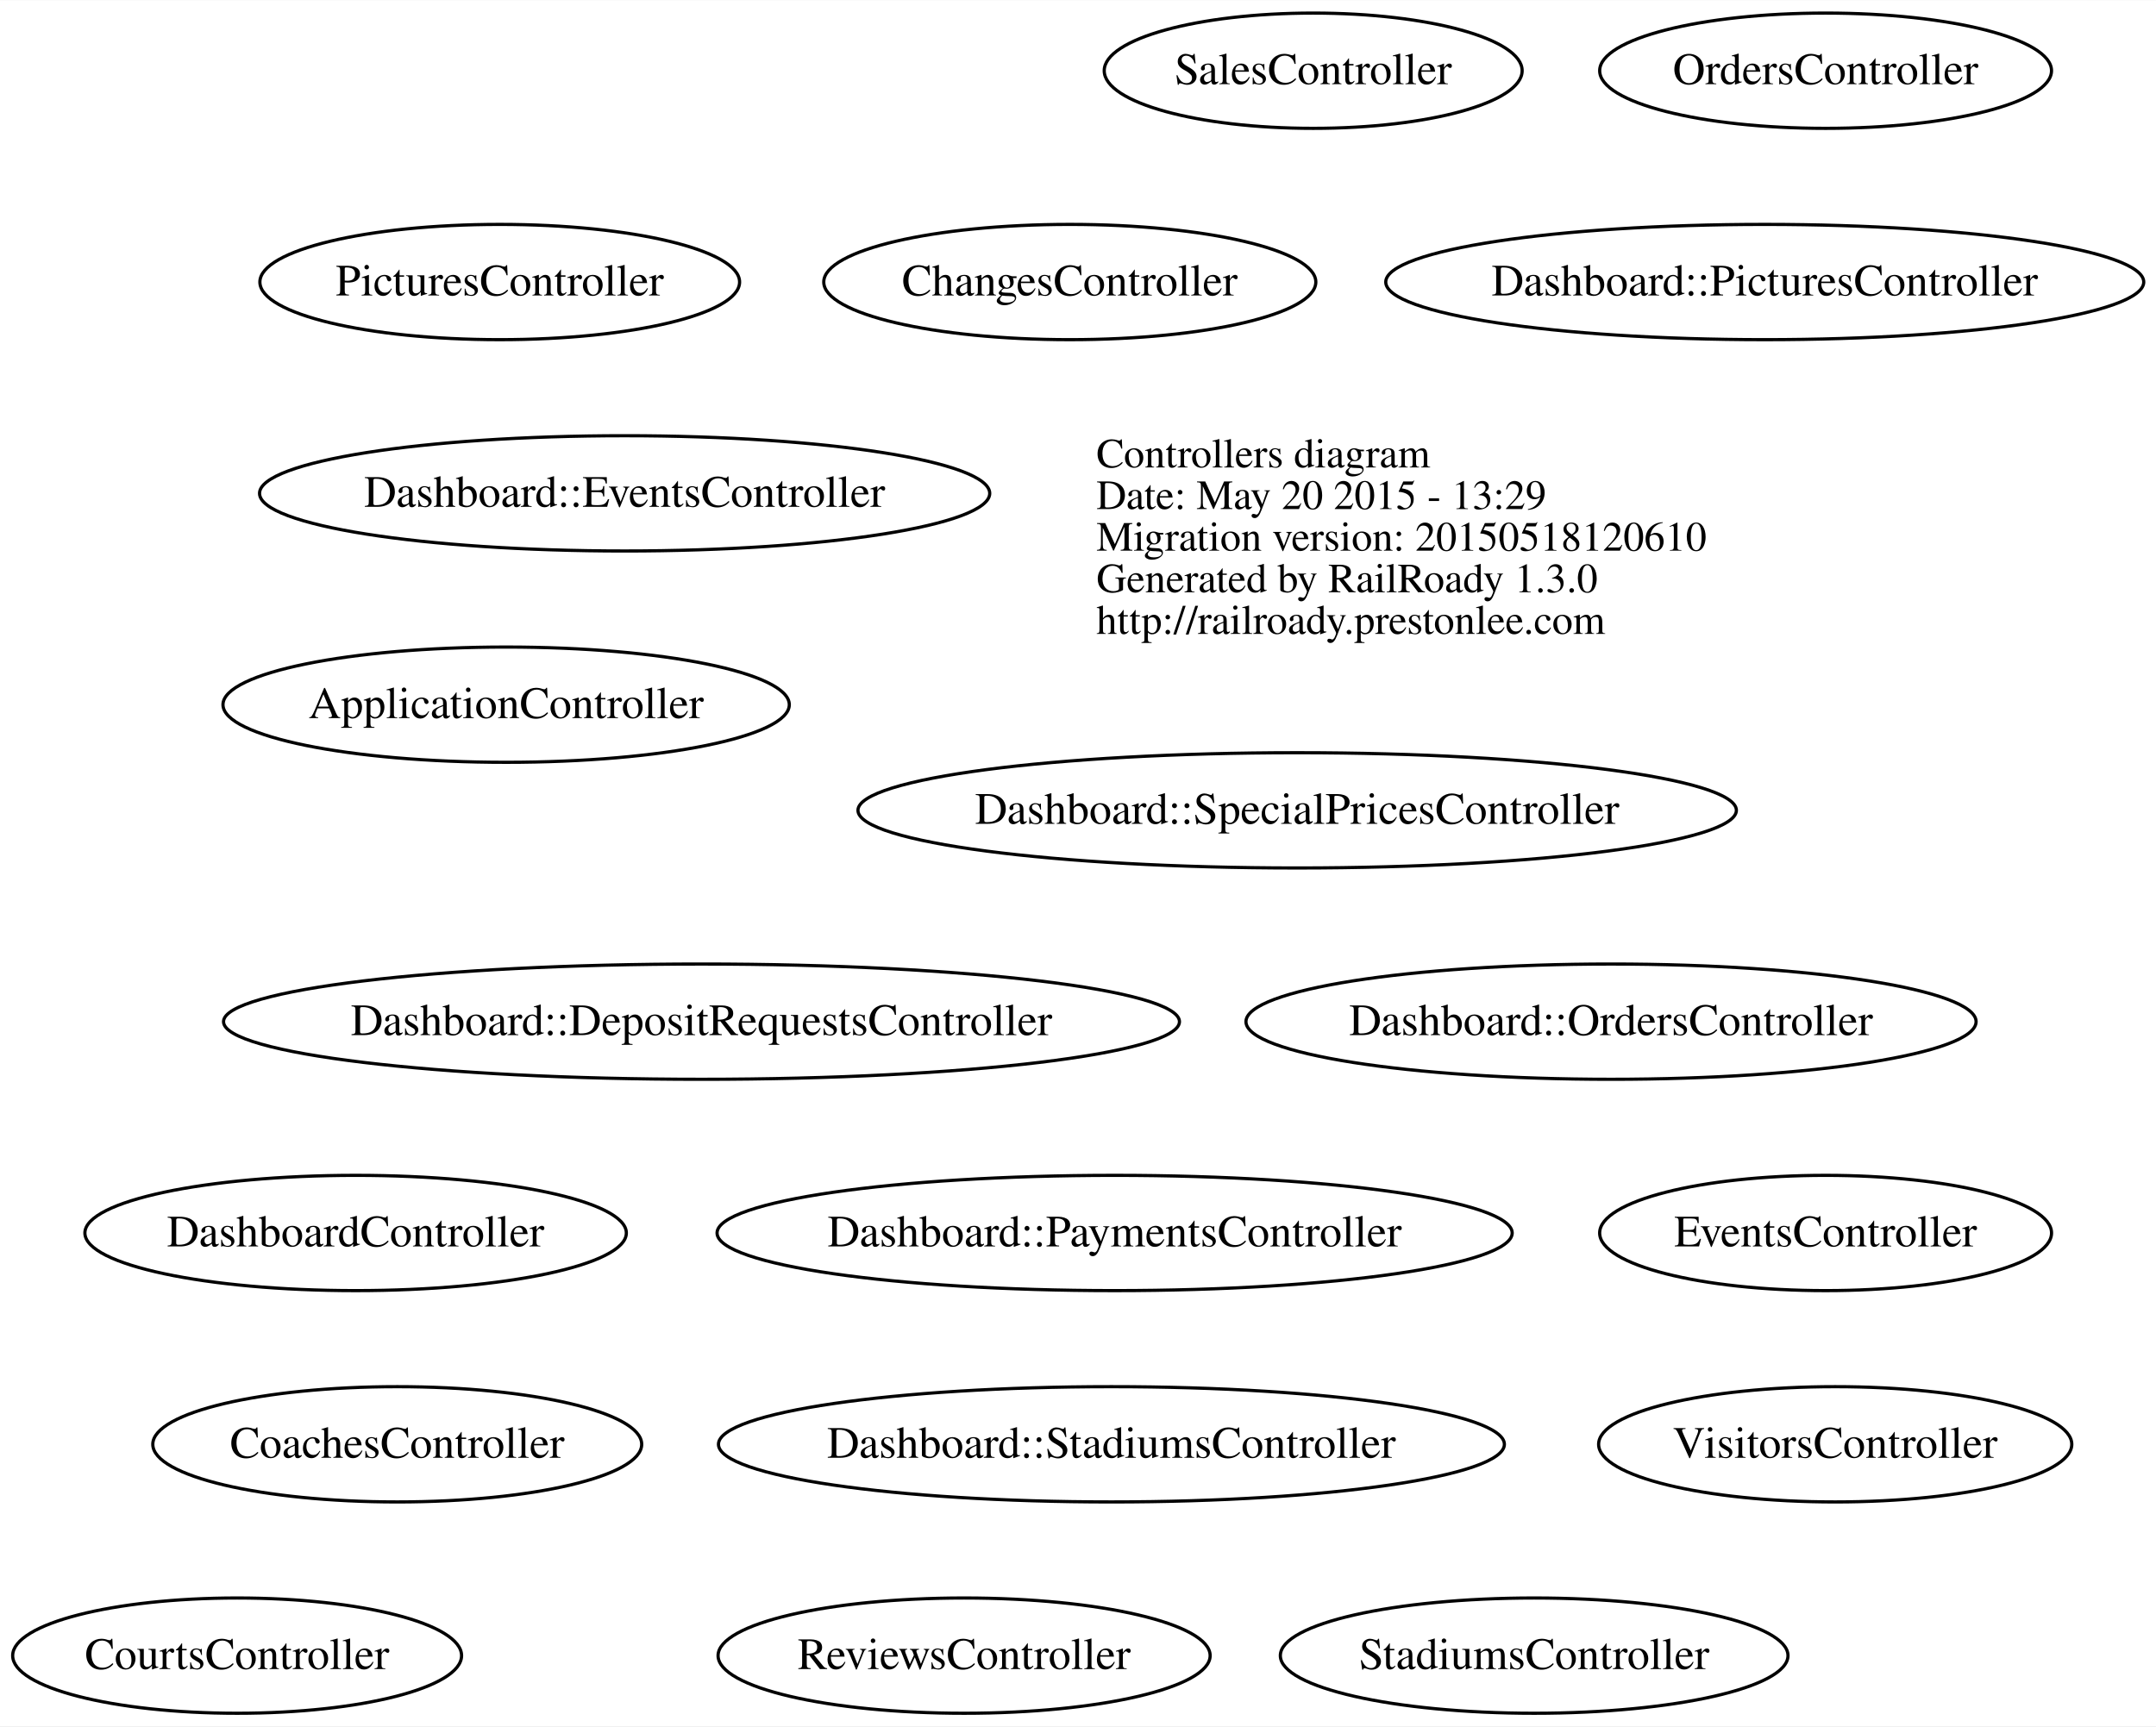
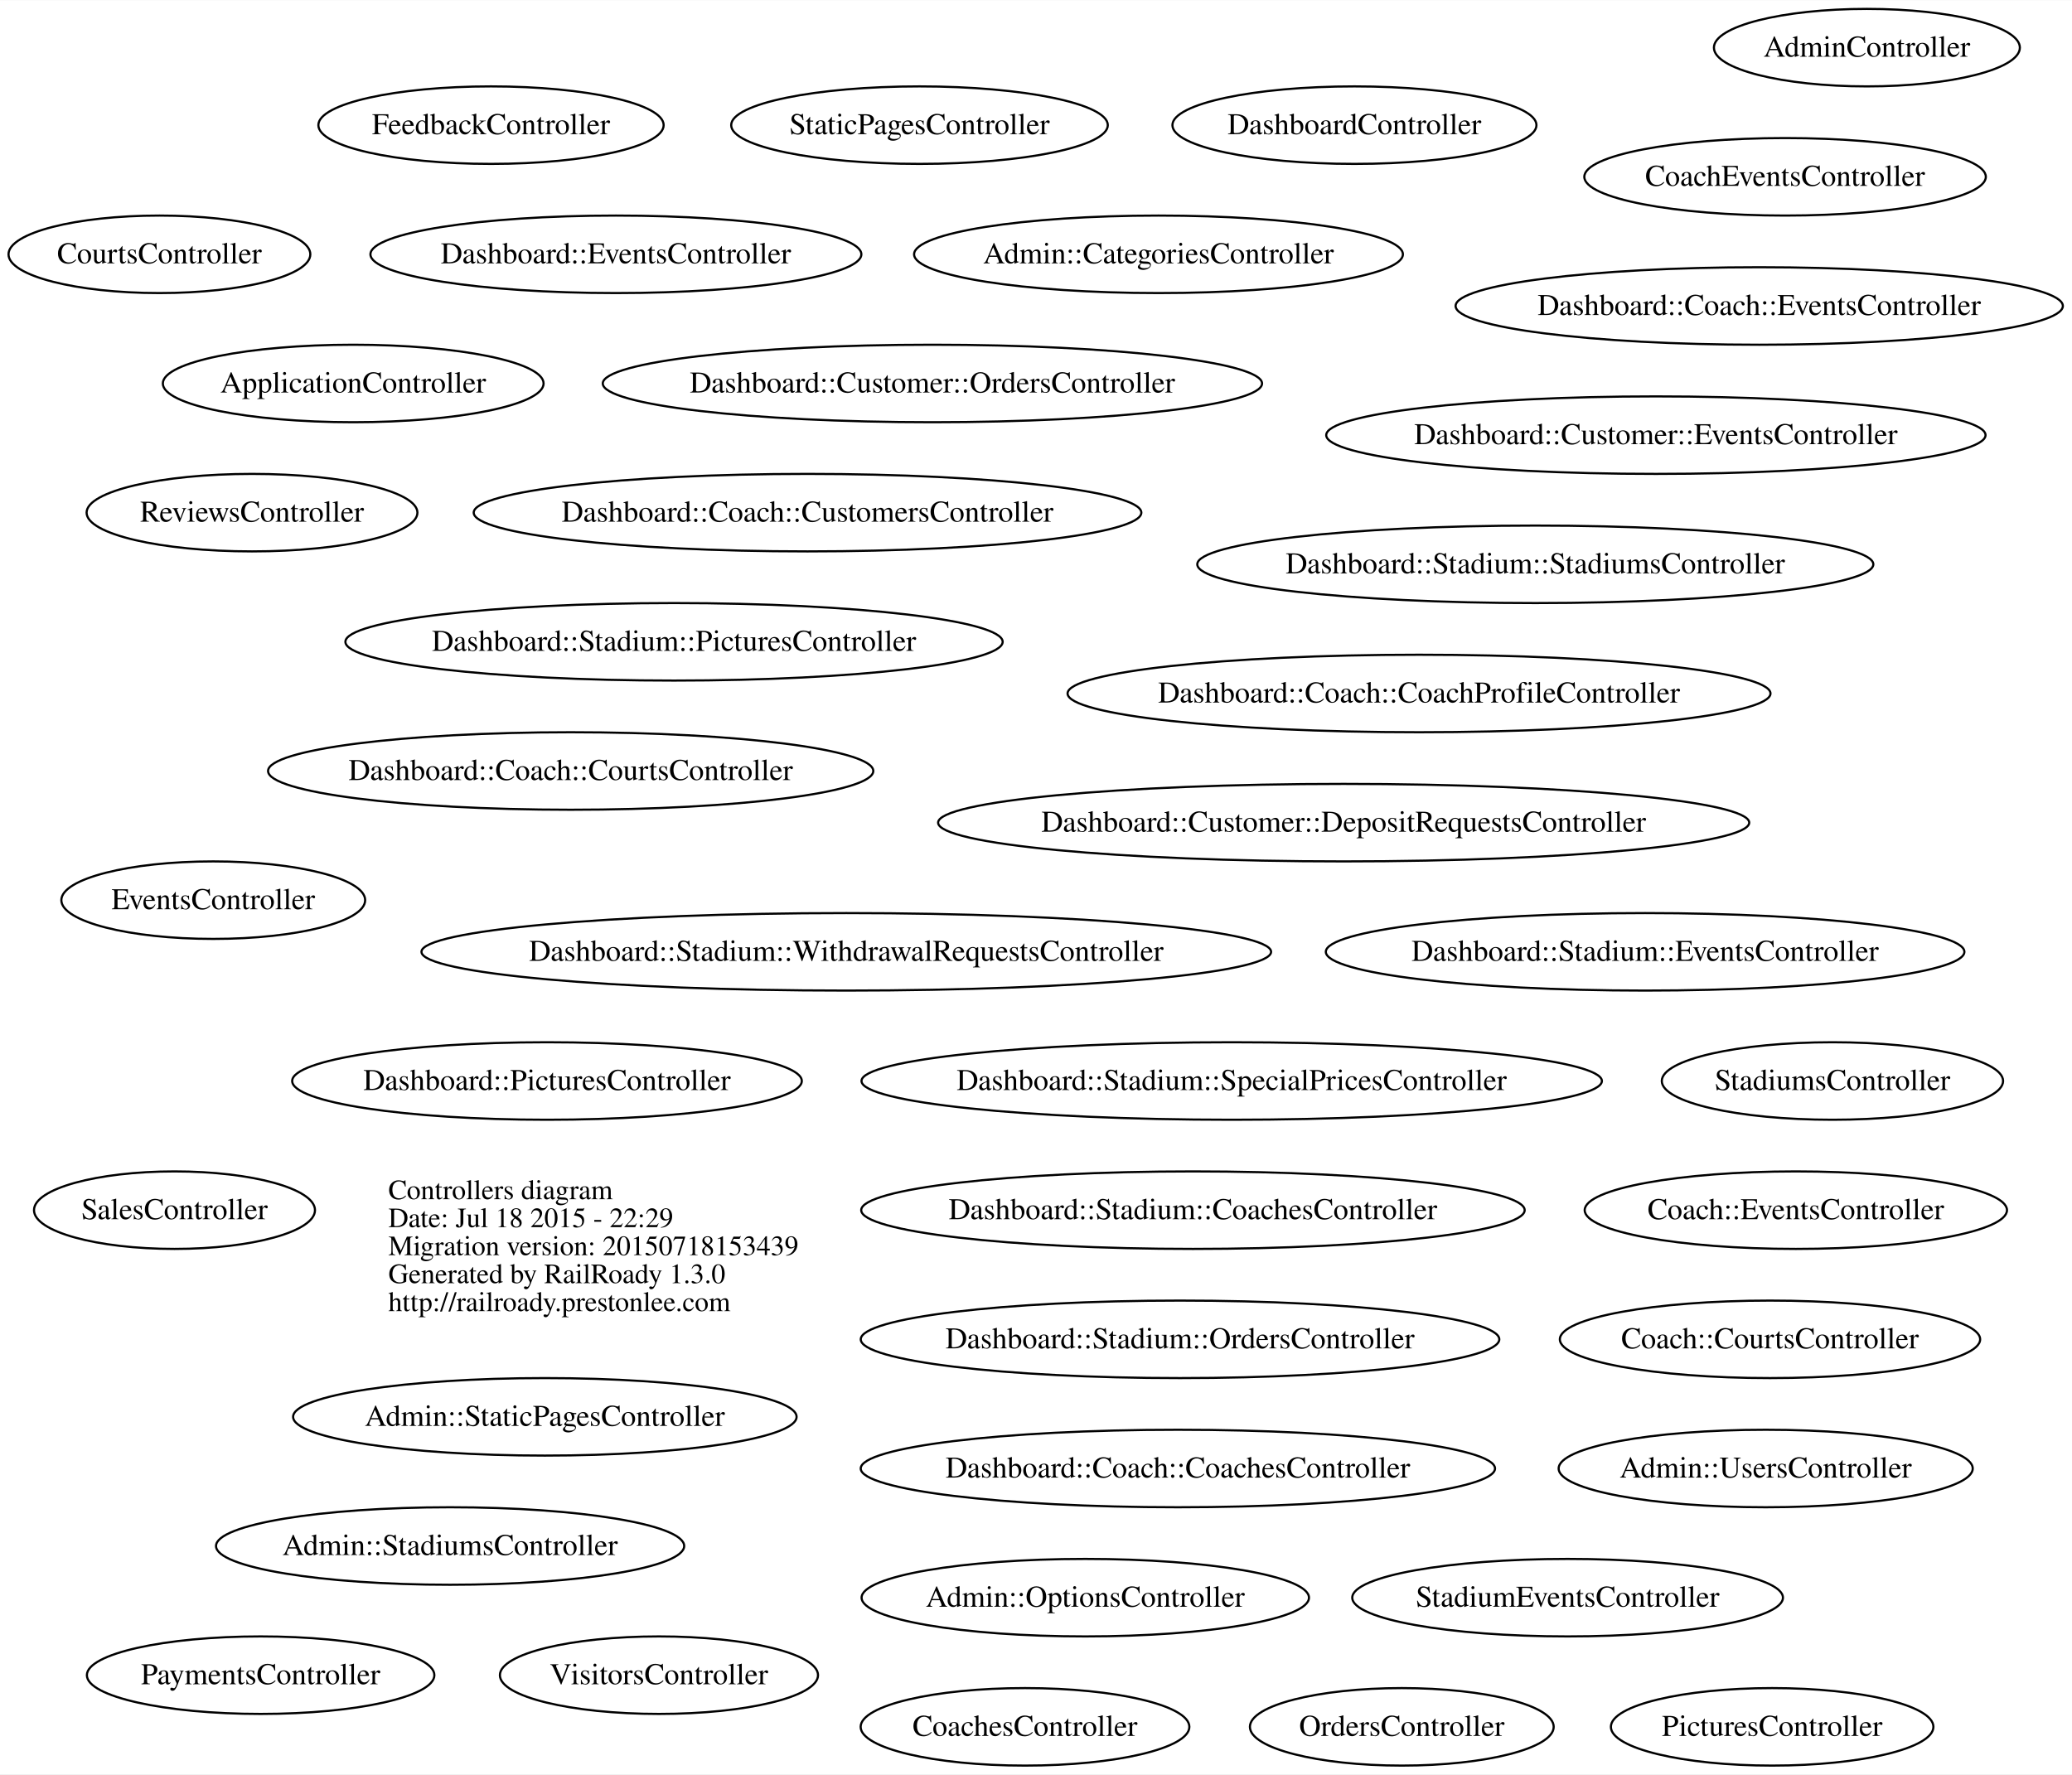
- <svg xmlns="http://www.w3.org/2000/svg" width="673pt" height="539pt" viewBox="0.00 0.00 673.21 539.00">
-   <g id="graph0" class="graph" transform="scale(1 1) rotate(0) translate(224.042 315)">
-     <polygon fill="white" stroke="none" points="-224.042,224 -224.042,-315 449.172,-315 449.172,224 -224.042,224" />
+ <svg xmlns="http://www.w3.org/2000/svg" width="962pt" height="824pt" viewBox="0.00 0.00 962.30 824.00">
+   <g id="graph0" class="graph" transform="scale(1 1) rotate(0) translate(400.042 436)">
+     <polygon fill="white" stroke="none" points="-400.042,388 -400.042,-436 562.256,-436 562.256,388 -400.042,388" />
    <g id="node1" class="node">
-       <text text-anchor="start" x="118.312" y="-169.1" font-family="Times,serif" font-size="13.00">Controllers diagram</text>
-       <text text-anchor="start" x="118.312" y="-156.1" font-family="Times,serif" font-size="13.00">Date: May 20 2015 - 13:29</text>
-       <text text-anchor="start" x="118.312" y="-143.1" font-family="Times,serif" font-size="13.00">Migration version: 20150518120610</text>
-       <text text-anchor="start" x="118.312" y="-130.1" font-family="Times,serif" font-size="13.00">Generated by RailRoady 1.3.0</text>
-       <text text-anchor="start" x="118.312" y="-117.1" font-family="Times,serif" font-size="13.00">http://railroady.prestonlee.com</text>
+       <text text-anchor="start" x="-219.688" y="120.9" font-family="Times,serif" font-size="13.00">Controllers diagram</text>
+       <text text-anchor="start" x="-219.688" y="133.9" font-family="Times,serif" font-size="13.00">Date: Jul 18 2015 - 22:29</text>
+       <text text-anchor="start" x="-219.688" y="146.9" font-family="Times,serif" font-size="13.00">Migration version: 20150718153439</text>
+       <text text-anchor="start" x="-219.688" y="159.9" font-family="Times,serif" font-size="13.00">Generated by RailRoady 1.3.0</text>
+       <text text-anchor="start" x="-219.688" y="172.9" font-family="Times,serif" font-size="13.00">http://railroady.prestonlee.com</text>
    </g>
    <g id="node2" class="node">
-       <ellipse fill="none" stroke="black" cx="-66" cy="-95" rx="88.417" ry="18" />
-       <text text-anchor="middle" x="-66" y="-90.8" font-family="Times,serif" font-size="14.00">ApplicationController</text>
+       <ellipse fill="none" stroke="black" cx="138" cy="-318" rx="113.509" ry="18" />
+       <text text-anchor="middle" x="138" y="-313.8" font-family="Times,serif" font-size="14.00">Admin::CategoriesController</text>
    </g>
    <g id="node3" class="node">
-       <ellipse fill="none" stroke="black" cx="110" cy="-227" rx="76.824" ry="18" />
-       <text text-anchor="middle" x="110" y="-222.8" font-family="Times,serif" font-size="14.00">ChangesController</text>
+       <ellipse fill="none" stroke="black" cx="104" cy="306" rx="103.887" ry="18" />
+       <text text-anchor="middle" x="104" y="310.2" font-family="Times,serif" font-size="14.00">Admin::OptionsController</text>
    </g>
    <g id="node4" class="node">
-       <ellipse fill="none" stroke="black" cx="-100" cy="136" rx="76.331" ry="18" />
-       <text text-anchor="middle" x="-100" y="140.2" font-family="Times,serif" font-size="14.00">CoachesController</text>
+       <ellipse fill="none" stroke="black" cx="-191" cy="282" rx="108.715" ry="18" />
+       <text text-anchor="middle" x="-191" y="286.2" font-family="Times,serif" font-size="14.00">Admin::StadiumsController</text>
    </g>
    <g id="node5" class="node">
-       <ellipse fill="none" stroke="black" cx="-150" cy="202" rx="70.084" ry="18" />
-       <text text-anchor="middle" x="-150" y="206.2" font-family="Times,serif" font-size="14.00">CourtsController</text>
+       <ellipse fill="none" stroke="black" cx="-147" cy="222" rx="116.916" ry="18" />
+       <text text-anchor="middle" x="-147" y="226.2" font-family="Times,serif" font-size="14.00">Admin::StaticPagesController</text>
    </g>
    <g id="node6" class="node">
-       <ellipse fill="none" stroke="black" cx="-5" cy="4" rx="149.247" ry="18" />
-       <text text-anchor="middle" x="-5" y="8.2" font-family="Times,serif" font-size="14.00">Dashboard::DepositRequestsController</text>
+       <ellipse fill="none" stroke="black" cx="420" cy="246" rx="96.152" ry="18" />
+       <text text-anchor="middle" x="420" y="250.2" font-family="Times,serif" font-size="14.00">Admin::UsersController</text>
    </g>
    <g id="node7" class="node">
-       <ellipse fill="none" stroke="black" cx="-29" cy="-161" rx="114" ry="18" />
-       <text text-anchor="middle" x="-29" y="-156.8" font-family="Times,serif" font-size="14.00">Dashboard::EventsController</text>
+       <ellipse fill="none" stroke="black" cx="467" cy="-414" rx="71.044" ry="18" />
+       <text text-anchor="middle" x="467" y="-409.8" font-family="Times,serif" font-size="14.00">AdminController</text>
    </g>
    <g id="node8" class="node">
-       <ellipse fill="none" stroke="black" cx="279" cy="4" rx="113.992" ry="18" />
-       <text text-anchor="middle" x="279" y="8.2" font-family="Times,serif" font-size="14.00">Dashboard::OrdersController</text>
+       <ellipse fill="none" stroke="black" cx="-236" cy="-258" rx="88.417" ry="18" />
+       <text text-anchor="middle" x="-236" y="-253.8" font-family="Times,serif" font-size="14.00">ApplicationController</text>
    </g>
    <g id="node9" class="node">
-       <ellipse fill="none" stroke="black" cx="124" cy="70" rx="124.14" ry="18" />
-       <text text-anchor="middle" x="124" y="74.2" font-family="Times,serif" font-size="14.00">Dashboard::PaymentsController</text>
+       <ellipse fill="none" stroke="black" cx="422" cy="186" rx="97.597" ry="18" />
+       <text text-anchor="middle" x="422" y="190.2" font-family="Times,serif" font-size="14.00">Coach::CourtsController</text>
    </g>
    <g id="node10" class="node">
-       <ellipse fill="none" stroke="black" cx="327" cy="-227" rx="118.343" ry="18" />
-       <text text-anchor="middle" x="327" y="-222.8" font-family="Times,serif" font-size="14.00">Dashboard::PicturesController</text>
+       <ellipse fill="none" stroke="black" cx="434" cy="126" rx="98.064" ry="18" />
+       <text text-anchor="middle" x="434" y="130.2" font-family="Times,serif" font-size="14.00">Coach::EventsController</text>
    </g>
    <g id="node11" class="node">
-       <ellipse fill="none" stroke="black" cx="181" cy="-62" rx="137.145" ry="18" />
-       <text text-anchor="middle" x="181" y="-57.8" font-family="Times,serif" font-size="14.00">Dashboard::SpecialPricesController</text>
+       <ellipse fill="none" stroke="black" cx="429" cy="-354" rx="93.236" ry="18" />
+       <text text-anchor="middle" x="429" y="-349.8" font-family="Times,serif" font-size="14.00">CoachEventsController</text>
    </g>
    <g id="node12" class="node">
-       <ellipse fill="none" stroke="black" cx="123" cy="136" rx="122.704" ry="18" />
-       <text text-anchor="middle" x="123" y="140.2" font-family="Times,serif" font-size="14.00">Dashboard::StadiumsController</text>
+       <ellipse fill="none" stroke="black" cx="76" cy="366" rx="76.331" ry="18" />
+       <text text-anchor="middle" x="76" y="370.2" font-family="Times,serif" font-size="14.00">CoachesController</text>
    </g>
    <g id="node13" class="node">
-       <ellipse fill="none" stroke="black" cx="-113" cy="70" rx="84.534" ry="18" />
-       <text text-anchor="middle" x="-113" y="74.2" font-family="Times,serif" font-size="14.00">DashboardController</text>
+       <ellipse fill="none" stroke="black" cx="-326" cy="-318" rx="70.084" ry="18" />
+       <text text-anchor="middle" x="-326" y="-313.8" font-family="Times,serif" font-size="14.00">CourtsController</text>
    </g>
    <g id="node14" class="node">
-       <ellipse fill="none" stroke="black" cx="346" cy="70" rx="70.551" ry="18" />
-       <text text-anchor="middle" x="346" y="74.2" font-family="Times,serif" font-size="14.00">EventsController</text>
+       <ellipse fill="none" stroke="black" cx="259" cy="-114" rx="163.23" ry="18" />
+       <text text-anchor="middle" x="259" y="-109.8" font-family="Times,serif" font-size="14.00">Dashboard::Coach::CoachProfileController</text>
    </g>
    <g id="node15" class="node">
-       <ellipse fill="none" stroke="black" cx="346" cy="-293" rx="70.543" ry="18" />
-       <text text-anchor="middle" x="346" y="-288.8" font-family="Times,serif" font-size="14.00">OrdersController</text>
+       <ellipse fill="none" stroke="black" cx="147" cy="246" rx="147.292" ry="18" />
+       <text text-anchor="middle" x="147" y="250.2" font-family="Times,serif" font-size="14.00">Dashboard::Coach::CoachesController</text>
    </g>
    <g id="node16" class="node">
-       <ellipse fill="none" stroke="black" cx="-68" cy="-227" rx="74.895" ry="18" />
-       <text text-anchor="middle" x="-68" y="-222.8" font-family="Times,serif" font-size="14.00">PicturesController</text>
+       <ellipse fill="none" stroke="black" cx="-135" cy="-78" rx="140.545" ry="18" />
+       <text text-anchor="middle" x="-135" y="-73.8" font-family="Times,serif" font-size="14.00">Dashboard::Coach::CourtsController</text>
    </g>
    <g id="node17" class="node">
-       <ellipse fill="none" stroke="black" cx="77" cy="202" rx="76.824" ry="18" />
-       <text text-anchor="middle" x="77" y="206.2" font-family="Times,serif" font-size="14.00">ReviewsController</text>
+       <ellipse fill="none" stroke="black" cx="-25" cy="-198" rx="155.036" ry="18" />
+       <text text-anchor="middle" x="-25" y="-193.8" font-family="Times,serif" font-size="14.00">Dashboard::Coach::CustomersController</text>
    </g>
    <g id="node18" class="node">
-       <ellipse fill="none" stroke="black" cx="186" cy="-293" rx="65.248" ry="18" />
-       <text text-anchor="middle" x="186" y="-288.8" font-family="Times,serif" font-size="14.00">SalesController</text>
+       <ellipse fill="none" stroke="black" cx="417" cy="-294" rx="141.013" ry="18" />
+       <text text-anchor="middle" x="417" y="-289.8" font-family="Times,serif" font-size="14.00">Dashboard::Coach::EventsController</text>
    </g>
    <g id="node19" class="node">
-       <ellipse fill="none" stroke="black" cx="255" cy="202" rx="79.256" ry="18" />
-       <text text-anchor="middle" x="255" y="206.2" font-family="Times,serif" font-size="14.00">StadiumsController</text>
+       <ellipse fill="none" stroke="black" cx="224" cy="-54" rx="188.354" ry="18" />
+       <text text-anchor="middle" x="224" y="-49.8" font-family="Times,serif" font-size="14.00">Dashboard::Customer::DepositRequestsController</text>
    </g>
    <g id="node20" class="node">
-       <ellipse fill="none" stroke="black" cx="349" cy="136" rx="73.874" ry="18" />
-       <text text-anchor="middle" x="349" y="140.2" font-family="Times,serif" font-size="14.00">VisitorsController</text>
+       <ellipse fill="none" stroke="black" cx="369" cy="-234" rx="153.106" ry="18" />
+       <text text-anchor="middle" x="369" y="-229.8" font-family="Times,serif" font-size="14.00">Dashboard::Customer::EventsController</text>
+     </g>
+     <g id="node21" class="node">
+       <ellipse fill="none" stroke="black" cx="33" cy="-258" rx="153.098" ry="18" />
+       <text text-anchor="middle" x="33" y="-253.8" font-family="Times,serif" font-size="14.00">Dashboard::Customer::OrdersController</text>
+     </g>
+     <g id="node22" class="node">
+       <ellipse fill="none" stroke="black" cx="-114" cy="-318" rx="114" ry="18" />
+       <text text-anchor="middle" x="-114" y="-313.8" font-family="Times,serif" font-size="14.00">Dashboard::EventsController</text>
+     </g>
+     <g id="node23" class="node">
+       <ellipse fill="none" stroke="black" cx="-146" cy="66" rx="118.343" ry="18" />
+       <text text-anchor="middle" x="-146" y="70.2" font-family="Times,serif" font-size="14.00">Dashboard::PicturesController</text>
+     </g>
+     <g id="node24" class="node">
+       <ellipse fill="none" stroke="black" cx="154" cy="126" rx="154.067" ry="18" />
+       <text text-anchor="middle" x="154" y="130.2" font-family="Times,serif" font-size="14.00">Dashboard::Stadium::CoachesController</text>
+     </g>
+     <g id="node25" class="node">
+       <ellipse fill="none" stroke="black" cx="364" cy="6" rx="148.287" ry="18" />
+       <text text-anchor="middle" x="364" y="10.2" font-family="Times,serif" font-size="14.00">Dashboard::Stadium::EventsController</text>
+     </g>
+     <g id="node26" class="node">
+       <ellipse fill="none" stroke="black" cx="148" cy="186" rx="148.278" ry="18" />
+       <text text-anchor="middle" x="148" y="190.2" font-family="Times,serif" font-size="14.00">Dashboard::Stadium::OrdersController</text>
+     </g>
+     <g id="node27" class="node">
+       <ellipse fill="none" stroke="black" cx="-87" cy="-138" rx="152.63" ry="18" />
+       <text text-anchor="middle" x="-87" y="-133.8" font-family="Times,serif" font-size="14.00">Dashboard::Stadium::PicturesController</text>
+     </g>
+     <g id="node28" class="node">
+       <ellipse fill="none" stroke="black" cx="172" cy="66" rx="171.932" ry="18" />
+       <text text-anchor="middle" x="172" y="70.2" font-family="Times,serif" font-size="14.00">Dashboard::Stadium::SpecialPricesController</text>
+     </g>
+     <g id="node29" class="node">
+       <ellipse fill="none" stroke="black" cx="313" cy="-174" rx="156.991" ry="18" />
+       <text text-anchor="middle" x="313" y="-169.8" font-family="Times,serif" font-size="14.00">Dashboard::Stadium::StadiumsController</text>
+     </g>
+     <g id="node30" class="node">
+       <ellipse fill="none" stroke="black" cx="-7" cy="6" rx="197.3" ry="18" />
+       <text text-anchor="middle" x="-7" y="10.2" font-family="Times,serif" font-size="14.00">Dashboard::Stadium::WithdrawalRequestsController</text>
+     </g>
+     <g id="node31" class="node">
+       <ellipse fill="none" stroke="black" cx="229" cy="-378" rx="84.534" ry="18" />
+       <text text-anchor="middle" x="229" y="-373.8" font-family="Times,serif" font-size="14.00">DashboardController</text>
+     </g>
+     <g id="node32" class="node">
+       <ellipse fill="none" stroke="black" cx="-301" cy="-18" rx="70.551" ry="18" />
+       <text text-anchor="middle" x="-301" y="-13.8" font-family="Times,serif" font-size="14.00">EventsController</text>
+     </g>
+     <g id="node33" class="node">
+       <ellipse fill="none" stroke="black" cx="-172" cy="-378" rx="80.182" ry="18" />
+       <text text-anchor="middle" x="-172" y="-373.8" font-family="Times,serif" font-size="14.00">FeedbackController</text>
+     </g>
+     <g id="node34" class="node">
+       <ellipse fill="none" stroke="black" cx="251" cy="366" rx="70.543" ry="18" />
+       <text text-anchor="middle" x="251" y="370.2" font-family="Times,serif" font-size="14.00">OrdersController</text>
+     </g>
+     <g id="node35" class="node">
+       <ellipse fill="none" stroke="black" cx="-279" cy="342" rx="80.692" ry="18" />
+       <text text-anchor="middle" x="-279" y="346.2" font-family="Times,serif" font-size="14.00">PaymentsController</text>
+     </g>
+     <g id="node36" class="node">
+       <ellipse fill="none" stroke="black" cx="423" cy="366" rx="74.895" ry="18" />
+       <text text-anchor="middle" x="423" y="370.2" font-family="Times,serif" font-size="14.00">PicturesController</text>
+     </g>
+     <g id="node37" class="node">
+       <ellipse fill="none" stroke="black" cx="-283" cy="-198" rx="76.824" ry="18" />
+       <text text-anchor="middle" x="-283" y="-193.8" font-family="Times,serif" font-size="14.00">ReviewsController</text>
+     </g>
+     <g id="node38" class="node">
+       <ellipse fill="none" stroke="black" cx="-319" cy="126" rx="65.248" ry="18" />
+       <text text-anchor="middle" x="-319" y="130.2" font-family="Times,serif" font-size="14.00">SalesController</text>
+     </g>
+     <g id="node39" class="node">
+       <ellipse fill="none" stroke="black" cx="328" cy="306" rx="100.011" ry="18" />
+       <text text-anchor="middle" x="328" y="310.2" font-family="Times,serif" font-size="14.00">StadiumEventsController</text>
+     </g>
+     <g id="node40" class="node">
+       <ellipse fill="none" stroke="black" cx="451" cy="66" rx="79.256" ry="18" />
+       <text text-anchor="middle" x="451" y="70.2" font-family="Times,serif" font-size="14.00">StadiumsController</text>
+     </g>
+     <g id="node41" class="node">
+       <ellipse fill="none" stroke="black" cx="27" cy="-378" rx="87.457" ry="18" />
+       <text text-anchor="middle" x="27" y="-373.8" font-family="Times,serif" font-size="14.00">StaticPagesController</text>
+     </g>
+     <g id="node42" class="node">
+       <ellipse fill="none" stroke="black" cx="-94" cy="342" rx="73.874" ry="18" />
+       <text text-anchor="middle" x="-94" y="346.2" font-family="Times,serif" font-size="14.00">VisitorsController</text>
    </g>
  </g>
</svg>
